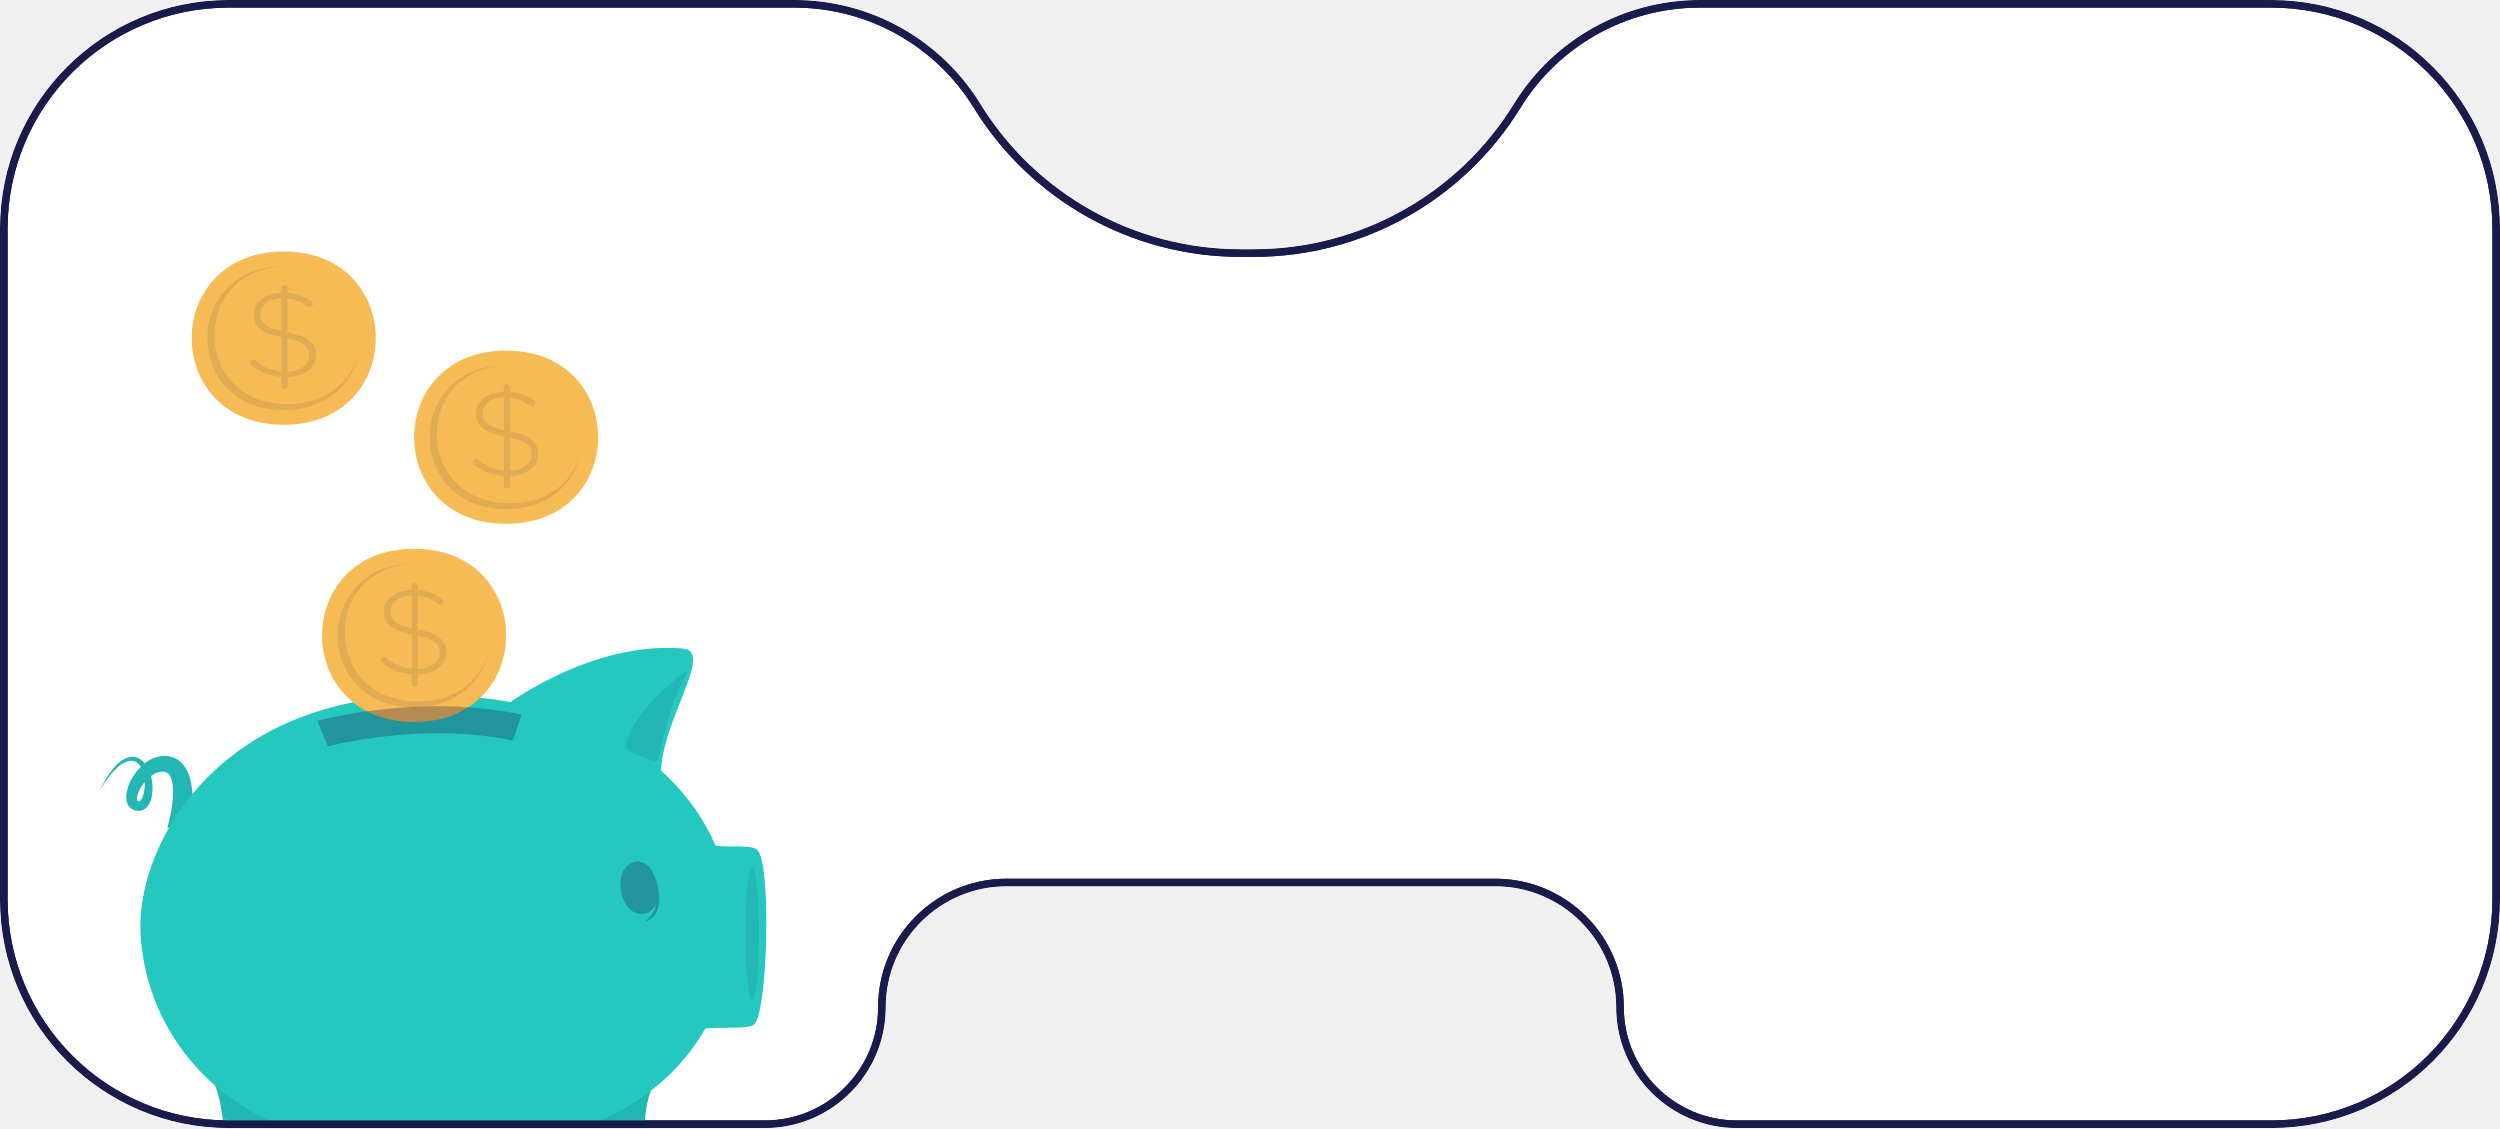
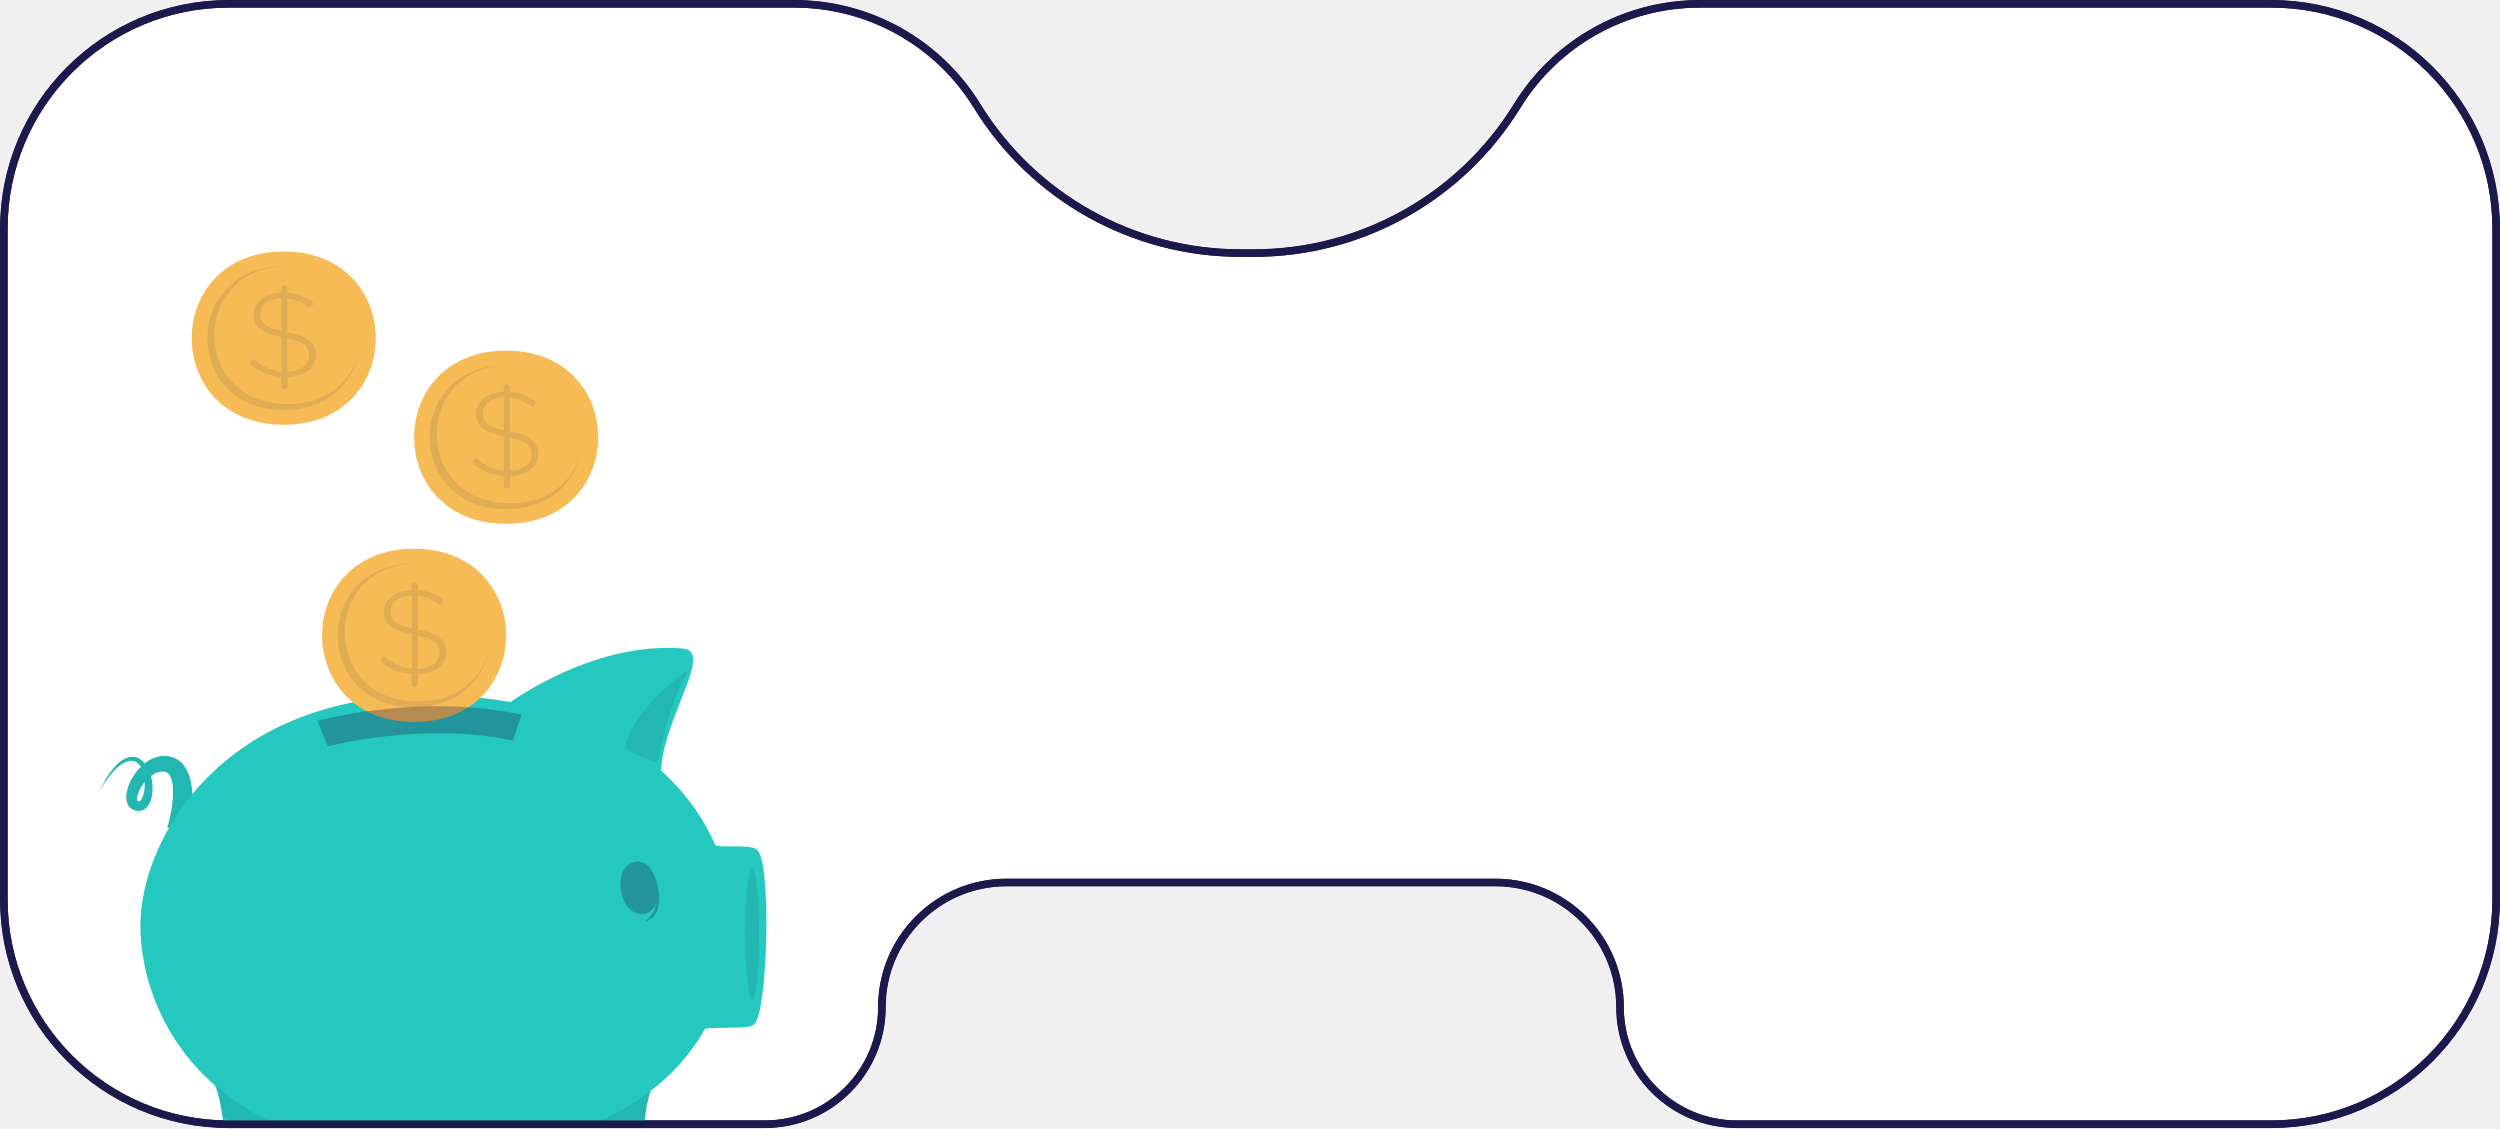
<svg xmlns="http://www.w3.org/2000/svg" width="328" height="148" viewBox="0 0 328 148" fill="none">
  <mask id="mask0_1460_3561" style="mask-type:alpha" maskUnits="userSpaceOnUse" x="0" y="0" width="328" height="148">
    <path d="M0.5 30C0.5 13.708 13.708 0.5 30 0.5H104.235C114.003 0.5 123.072 5.568 128.192 13.887C135.577 25.889 148.661 33.2 162.753 33.2H164.492C178.585 33.2 191.668 25.889 199.054 13.887C204.173 5.568 213.242 0.5 223.01 0.5H298C314.292 0.5 327.5 13.708 327.5 30V118C327.5 134.292 314.292 147.5 298 147.5H227.9C219.419 147.5 212.543 140.624 212.543 132.143C212.543 123.109 205.22 115.786 196.186 115.786H132.066C123.032 115.786 115.709 123.109 115.709 132.143C115.709 140.624 108.833 147.5 100.351 147.5H30C13.708 147.5 0.5 134.292 0.5 118V30Z" fill="white" stroke="#1A1A4D" />
  </mask>
  <g mask="url(#mask0_1460_3561)">
    <path d="M0.5 30C0.5 13.708 13.708 0.5 30 0.5H104.235C114.003 0.5 123.072 5.568 128.192 13.887C135.577 25.889 148.661 33.2 162.753 33.2H164.492C178.585 33.2 191.668 25.889 199.054 13.887C204.173 5.568 213.242 0.5 223.01 0.5H298C314.292 0.5 327.5 13.708 327.5 30V118C327.5 134.292 314.292 147.5 298 147.5H227.9C219.419 147.5 212.543 140.624 212.543 132.143C212.543 123.109 205.22 115.786 196.186 115.786H132.066C123.032 115.786 115.709 123.109 115.709 132.143C115.709 140.624 108.833 147.5 100.351 147.5H30C13.708 147.5 0.5 134.292 0.5 118V30Z" fill="white" stroke="#1A1A4D" />
    <path d="M24.84 109.231C24.988 108.479 25.077 107.807 25.153 107.086C25.225 106.371 25.261 105.652 25.261 104.933C25.264 104.187 25.198 103.442 25.064 102.708C24.926 101.851 24.58 101.04 24.056 100.346C23.731 99.942 23.309 99.626 22.83 99.425C22.593 99.327 22.345 99.258 22.091 99.22C21.857 99.187 21.62 99.177 21.384 99.189C20.503 99.256 19.666 99.592 18.984 100.15C18.374 100.638 17.854 101.228 17.449 101.894C17.031 102.554 16.745 103.288 16.607 104.056C16.519 104.515 16.556 104.988 16.715 105.427C16.825 105.71 17.018 105.953 17.27 106.125C17.51 106.284 17.788 106.376 18.076 106.392C18.372 106.407 18.666 106.336 18.922 106.188C19.142 106.051 19.328 105.867 19.468 105.649C19.692 105.3 19.845 104.91 19.916 104.501C20.043 103.779 20.043 103.039 19.916 102.317C19.785 101.592 19.505 100.903 19.092 100.292C18.877 99.967 18.587 99.699 18.246 99.509C17.893 99.319 17.486 99.251 17.091 99.318C16.38 99.475 15.736 99.85 15.251 100.39C14.328 101.398 13.593 102.561 13.08 103.825C13.681 102.626 14.492 101.543 15.475 100.626C15.932 100.187 16.516 99.901 17.144 99.807C17.428 99.802 17.707 99.88 17.946 100.032C18.185 100.184 18.373 100.403 18.487 100.662C18.77 101.215 18.933 101.821 18.966 102.441C19.023 103.055 18.971 103.674 18.814 104.27C18.748 104.525 18.634 104.765 18.479 104.977C18.429 105.042 18.365 105.094 18.291 105.129C18.248 105.142 18.203 105.142 18.161 105.129C18.107 105.122 18.057 105.098 18.017 105.062C17.999 105.03 17.985 104.996 17.977 104.96C17.946 104.752 17.963 104.541 18.026 104.341C18.37 103.241 19.083 102.291 20.045 101.649C20.439 101.375 20.908 101.228 21.388 101.231C21.489 101.236 21.59 101.251 21.688 101.276C21.77 101.297 21.848 101.328 21.921 101.369C22.061 101.449 22.177 101.562 22.261 101.698C22.497 102.124 22.635 102.597 22.664 103.082C22.717 103.674 22.717 104.27 22.664 104.862C22.611 105.487 22.526 106.109 22.409 106.726C22.293 107.34 22.145 107.994 21.961 108.555L24.84 109.231Z" fill="#24C8BE" />
    <path opacity="0.1" d="M24.84 109.231C24.988 108.479 25.077 107.807 25.153 107.086C25.225 106.371 25.261 105.652 25.261 104.933C25.264 104.187 25.198 103.442 25.064 102.708C24.926 101.851 24.58 101.04 24.056 100.346C23.731 99.942 23.309 99.626 22.83 99.425C22.593 99.327 22.345 99.258 22.091 99.22C21.857 99.187 21.62 99.177 21.384 99.189C20.503 99.256 19.666 99.592 18.984 100.15C18.374 100.638 17.854 101.228 17.449 101.894C17.031 102.554 16.745 103.288 16.607 104.056C16.519 104.515 16.556 104.988 16.715 105.427C16.825 105.71 17.018 105.953 17.27 106.125C17.51 106.284 17.788 106.376 18.076 106.392C18.372 106.407 18.666 106.336 18.922 106.188C19.142 106.051 19.328 105.867 19.468 105.649C19.692 105.3 19.845 104.91 19.916 104.501C20.043 103.779 20.043 103.039 19.916 102.317C19.785 101.592 19.505 100.903 19.092 100.292C18.877 99.967 18.587 99.699 18.246 99.509C17.893 99.319 17.486 99.251 17.091 99.318C16.38 99.475 15.736 99.85 15.251 100.39C14.328 101.398 13.593 102.561 13.08 103.825C13.681 102.626 14.492 101.543 15.475 100.626C15.932 100.187 16.516 99.901 17.144 99.807C17.428 99.802 17.707 99.88 17.946 100.032C18.185 100.184 18.373 100.403 18.487 100.662C18.77 101.215 18.933 101.821 18.966 102.441C19.023 103.055 18.971 103.674 18.814 104.27C18.748 104.525 18.634 104.765 18.479 104.977C18.429 105.042 18.365 105.094 18.291 105.129C18.248 105.142 18.203 105.142 18.161 105.129C18.107 105.122 18.057 105.098 18.017 105.062C17.999 105.03 17.985 104.996 17.977 104.96C17.946 104.752 17.963 104.541 18.026 104.341C18.37 103.241 19.083 102.291 20.045 101.649C20.439 101.375 20.908 101.228 21.388 101.231C21.489 101.236 21.59 101.251 21.688 101.276C21.77 101.297 21.848 101.328 21.921 101.369C22.061 101.449 22.177 101.562 22.261 101.698C22.497 102.124 22.635 102.597 22.664 103.082C22.717 103.674 22.717 104.27 22.664 104.862C22.611 105.487 22.526 106.109 22.409 106.726C22.293 107.34 22.145 107.994 21.961 108.555L24.84 109.231Z" fill="#1A1A4D" />
    <path d="M27.741 141.529C29.701 144.288 29.303 152.702 30.489 153.881C31.676 155.06 43.857 154.94 44.681 154.246C45.504 153.552 45.128 150.575 46.023 150.085C46.4 149.894 27.741 141.529 27.741 141.529Z" fill="#24C8BE" />
    <path opacity="0.1" d="M46.032 150.09C45.89 150.196 45.771 150.33 45.681 150.483C45.591 150.635 45.532 150.804 45.509 150.98C39.886 150.327 34.389 148.858 29.196 146.619C28.918 144.568 28.511 142.615 27.741 141.529C27.741 141.534 46.4 149.899 46.032 150.09Z" fill="#1A1A4D" />
    <path d="M86.117 141.671C83.668 145.191 84.993 152.71 83.803 153.889C82.612 155.069 70.435 154.948 69.616 154.254C68.797 153.56 69.168 150.423 68.685 149.827C68.43 149.502 86.117 141.671 86.117 141.671Z" fill="#24C8BE" />
    <path opacity="0.1" d="M86.117 141.671C85.222 142.984 84.814 144.857 84.626 146.744C79.644 148.935 74.365 150.387 68.958 151.051C68.965 150.627 68.871 150.208 68.685 149.827C68.43 149.502 86.117 141.671 86.117 141.671Z" fill="#1A1A4D" />
    <path d="M56.248 91.22C28.891 91.22 18.42 110.281 18.42 121.436C18.42 132.444 26.371 151.149 56.248 151.149C86.126 151.149 96.037 135.305 96.037 121.182C96.037 107.06 83.874 91.22 56.248 91.22Z" fill="#24C8BE" />
    <path d="M54.326 72C38.247 72 38.222 94.726 54.326 94.726C70.431 94.726 70.431 72 54.326 72Z" fill="#F6BB54" />
    <path d="M64.104 85.493C63.247 89.403 59.986 92.793 54.323 92.793C40.962 92.793 40.98 73.934 54.323 73.934H54.587C42.029 74.162 42.091 92.025 54.832 92.025C60.029 92.028 63.129 89.039 64.104 85.493Z" fill="#E0AB53" />
    <path d="M54.422 76.42C54.475 76.418 54.528 76.427 54.578 76.445C54.627 76.464 54.673 76.492 54.711 76.528C54.75 76.564 54.781 76.608 54.803 76.656C54.825 76.704 54.837 76.756 54.838 76.808V77.425C55.957 77.498 57.032 77.881 57.941 78.532C58.099 78.643 58.186 78.739 58.186 78.896C58.178 79.008 58.125 79.111 58.041 79.185C57.956 79.259 57.846 79.297 57.733 79.291C57.62 79.295 57.509 79.256 57.423 79.183C56.664 78.609 55.762 78.253 54.813 78.153V82.588C57.457 83.097 58.571 83.997 58.571 85.548C58.571 87.223 57.02 88.41 54.848 88.475V89.709C54.839 89.813 54.791 89.909 54.714 89.98C54.636 90.05 54.535 90.089 54.43 90.089C54.325 90.089 54.224 90.05 54.147 89.98C54.07 89.909 54.022 89.813 54.013 89.709V88.457C52.578 88.362 51.21 87.823 50.1 86.915C50.043 86.879 49.996 86.83 49.962 86.772C49.929 86.714 49.91 86.648 49.908 86.582C49.918 86.474 49.968 86.374 50.048 86.301C50.129 86.228 50.233 86.187 50.342 86.187C50.456 86.183 50.567 86.223 50.652 86.298C51.598 87.129 52.789 87.635 54.047 87.738V83.238C51.431 82.714 50.364 81.844 50.364 80.262C50.364 78.68 51.894 77.447 54.016 77.4V76.808C54.02 76.704 54.065 76.605 54.14 76.532C54.216 76.46 54.317 76.42 54.422 76.42ZM54.041 82.43V78.113C52.353 78.144 51.248 79.063 51.248 80.201C51.239 81.277 51.794 81.94 54.041 82.43ZM54.804 83.396V87.763C56.545 87.729 57.674 86.813 57.674 85.604C57.674 84.518 57.066 83.855 54.804 83.396Z" fill="#E0AB53" />
    <path d="M66.285 92.6C66.285 92.6 77.477 84.066 89.595 85.085C93.767 85.436 86.838 94.428 86.712 101.44L66.285 92.6Z" fill="#24C8BE" />
    <path opacity="0.1" d="M82.039 98.005C81.967 98.45 85.83 100.092 86.229 99.843C86.627 99.594 87.03 94.058 90.182 88.168C90.647 87.3 82.786 93.253 82.039 98.005Z" fill="#1A1A4D" />
    <path opacity="0.3" d="M84.451 119.91C84.825 119.853 85.174 119.692 85.458 119.445C85.743 119.198 85.951 118.877 86.059 118.517C86.025 118.962 85.891 119.393 85.665 119.778C85.439 120.164 85.129 120.493 84.756 120.742C84.702 120.777 84.729 120.88 84.801 120.857C86.941 120.056 86.708 117.053 85.956 115.14C85.915 115.033 85.875 114.926 85.826 114.824C85.347 113.712 84.51 112.906 83.458 113.044C80.015 113.538 81.26 120.372 84.451 119.91Z" fill="#1A1A4D" />
    <path d="M92.711 110.179C93.244 111.776 98.105 110.477 99.328 111.491C101.257 113.08 100.724 132.808 98.96 134.397C97.971 135.287 92.46 134.348 90.902 135.433C89.344 136.519 92.711 110.179 92.711 110.179Z" fill="#24C8BE" />
    <path opacity="0.1" d="M99.587 122.464C99.587 127.269 99.184 131.162 98.692 131.162C98.199 131.162 97.796 127.269 97.796 122.464C97.796 117.658 98.199 113.765 98.692 113.765C99.184 113.765 99.587 117.645 99.587 122.464Z" fill="#1A1A4D" />
    <path opacity="0.3" d="M43.02 97.916C43.145 97.885 55.639 94.619 67.274 97.173L68.434 93.769C55.487 90.931 42.191 94.419 41.632 94.57L43.024 97.916L42.326 96.243L43.02 97.916Z" fill="#1A1A4D" />
    <path d="M66.4 46C50.321 46 50.296 68.726 66.4 68.726C82.504 68.726 82.504 46 66.4 46Z" fill="#F6BB54" />
    <path d="M76.177 59.493C75.321 63.403 72.06 66.793 66.397 66.793C53.035 66.793 53.054 47.934 66.397 47.934H66.661C54.103 48.162 54.165 66.025 66.906 66.025C72.103 66.028 75.203 63.039 76.177 59.493Z" fill="#E0AB53" />
    <path d="M66.496 50.42C66.549 50.418 66.602 50.427 66.652 50.445C66.701 50.464 66.747 50.492 66.785 50.528C66.824 50.564 66.855 50.608 66.877 50.656C66.898 50.704 66.91 50.756 66.912 50.808V51.425C68.03 51.498 69.106 51.881 70.015 52.532C70.173 52.643 70.26 52.739 70.26 52.896C70.251 53.008 70.199 53.111 70.115 53.185C70.03 53.259 69.919 53.297 69.807 53.291C69.694 53.295 69.583 53.256 69.497 53.183C68.738 52.609 67.835 52.253 66.887 52.153V56.588C69.531 57.097 70.645 57.997 70.645 59.548C70.645 61.223 69.093 62.41 66.921 62.475V63.709C66.912 63.813 66.865 63.909 66.787 63.98C66.71 64.05 66.609 64.089 66.504 64.089C66.399 64.089 66.298 64.05 66.221 63.98C66.144 63.909 66.096 63.813 66.087 63.709V62.457C64.652 62.362 63.283 61.823 62.174 60.915C62.117 60.879 62.069 60.83 62.036 60.772C62.002 60.714 61.984 60.648 61.981 60.581C61.992 60.474 62.041 60.374 62.122 60.301C62.202 60.228 62.307 60.187 62.416 60.187C62.53 60.183 62.641 60.223 62.726 60.298C63.672 61.129 64.863 61.635 66.121 61.738V57.238C63.505 56.714 62.438 55.844 62.438 54.262C62.438 52.68 63.967 51.447 66.09 51.4V50.808C66.094 50.704 66.138 50.605 66.214 50.532C66.29 50.46 66.391 50.42 66.496 50.42ZM66.115 56.43V52.113C64.427 52.144 63.322 53.063 63.322 54.201C63.313 55.277 63.868 55.94 66.115 56.43ZM66.878 57.396V61.763C68.619 61.729 69.748 60.813 69.748 59.604C69.748 58.518 69.14 57.855 66.878 57.396Z" fill="#E0AB53" />
    <path d="M37.222 33C21.143 33 21.118 55.726 37.222 55.726C53.327 55.726 53.327 33 37.222 33Z" fill="#F6BB54" />
    <path d="M47 46.493C46.143 50.403 42.882 53.792 37.219 53.792C23.858 53.792 23.876 34.934 37.219 34.934H37.483C24.925 35.162 24.987 53.025 37.728 53.025C42.925 53.028 46.025 50.039 47 46.493Z" fill="#E0AB53" />
    <path d="M37.319 37.42C37.371 37.418 37.424 37.427 37.474 37.445C37.523 37.464 37.569 37.492 37.607 37.528C37.646 37.564 37.677 37.608 37.699 37.656C37.721 37.704 37.733 37.756 37.734 37.808V38.425C38.853 38.498 39.928 38.881 40.837 39.532C40.995 39.643 41.082 39.739 41.082 39.896C41.074 40.008 41.021 40.111 40.937 40.185C40.852 40.259 40.742 40.297 40.629 40.291C40.516 40.295 40.405 40.256 40.319 40.183C39.56 39.609 38.658 39.253 37.709 39.153V43.588C40.353 44.097 41.467 44.997 41.467 46.548C41.467 48.223 39.916 49.41 37.744 49.475V50.709C37.735 50.813 37.687 50.909 37.609 50.98C37.532 51.05 37.431 51.089 37.326 51.089C37.221 51.089 37.12 51.05 37.043 50.98C36.966 50.909 36.918 50.813 36.909 50.709V49.457C35.474 49.362 34.106 48.823 32.996 47.915C32.939 47.879 32.892 47.83 32.858 47.772C32.825 47.714 32.806 47.648 32.804 47.581C32.814 47.474 32.864 47.374 32.944 47.301C33.025 47.228 33.129 47.187 33.238 47.187C33.352 47.183 33.463 47.223 33.548 47.298C34.494 48.129 35.685 48.635 36.943 48.738V44.238C34.327 43.714 33.26 42.844 33.26 41.262C33.26 39.68 34.79 38.447 36.912 38.4V37.808C36.916 37.704 36.961 37.605 37.036 37.532C37.112 37.46 37.213 37.42 37.319 37.42ZM36.937 43.43V39.113C35.249 39.144 34.144 40.063 34.144 41.201C34.135 42.277 34.69 42.94 36.937 43.43ZM37.7 44.396V48.763C39.441 48.729 40.57 47.813 40.57 46.604C40.57 45.518 39.962 44.855 37.7 44.396Z" fill="#E0AB53" />
-     <path d="M0.5 30C0.5 13.708 13.708 0.5 30 0.5H104.235C114.003 0.5 123.072 5.568 128.192 13.887C135.577 25.889 148.661 33.2 162.753 33.2H164.492C178.585 33.2 191.668 25.889 199.054 13.887C204.173 5.568 213.242 0.5 223.01 0.5H298C314.292 0.5 327.5 13.708 327.5 30V118C327.5 134.292 314.292 147.5 298 147.5H227.9C219.419 147.5 212.543 140.624 212.543 132.143C212.543 123.109 205.22 115.786 196.186 115.786H132.066C123.032 115.786 115.709 123.109 115.709 132.143C115.709 140.624 108.833 147.5 100.351 147.5H30C13.708 147.5 0.5 134.292 0.5 118V30Z" stroke="#1A1A4D" />
  </g>
+   <path fill-rule="evenodd" clip-rule="evenodd" d="M327 118V30C327 13.984 314.016 1 298 1H223.01C213.416 1 204.508 5.978 199.479 14.149C192.003 26.299 178.758 33.7 164.492 33.7H162.753C148.487 33.7 135.243 26.299 127.766 14.149C122.737 5.978 113.83 1 104.235 1H30C13.984 1 1 13.984 1 30V118C1 134.016 13.984 147 30 147H100.351C108.557 147 115.209 140.348 115.209 132.143C115.209 122.833 122.756 115.286 132.066 115.286H196.186C205.496 115.286 213.043 122.833 213.043 132.143C213.043 140.348 219.695 147 227.9 147H298C314.016 147 327 134.016 327 118ZM30 0C13.431 0 0 13.431 0 30V118C0 134.569 13.431 148 30 148H100.351C109.109 148 116.209 140.901 116.209 132.143C116.209 123.385 123.308 116.286 132.066 116.286H196.186C204.943 116.286 212.043 123.385 212.043 132.143C212.043 140.901 219.142 148 227.9 148H298C314.569 148 328 134.569 328 118V30C328 13.431 314.569 0 298 0H223.01C213.068 0 203.838 5.158 198.628 13.625C191.333 25.479 178.411 32.7 164.492 32.7H162.753C148.834 32.7 135.912 25.479 128.618 13.625C123.407 5.158 114.177 0 104.235 0H30Z" fill="#1A1A4D" />
</svg>
